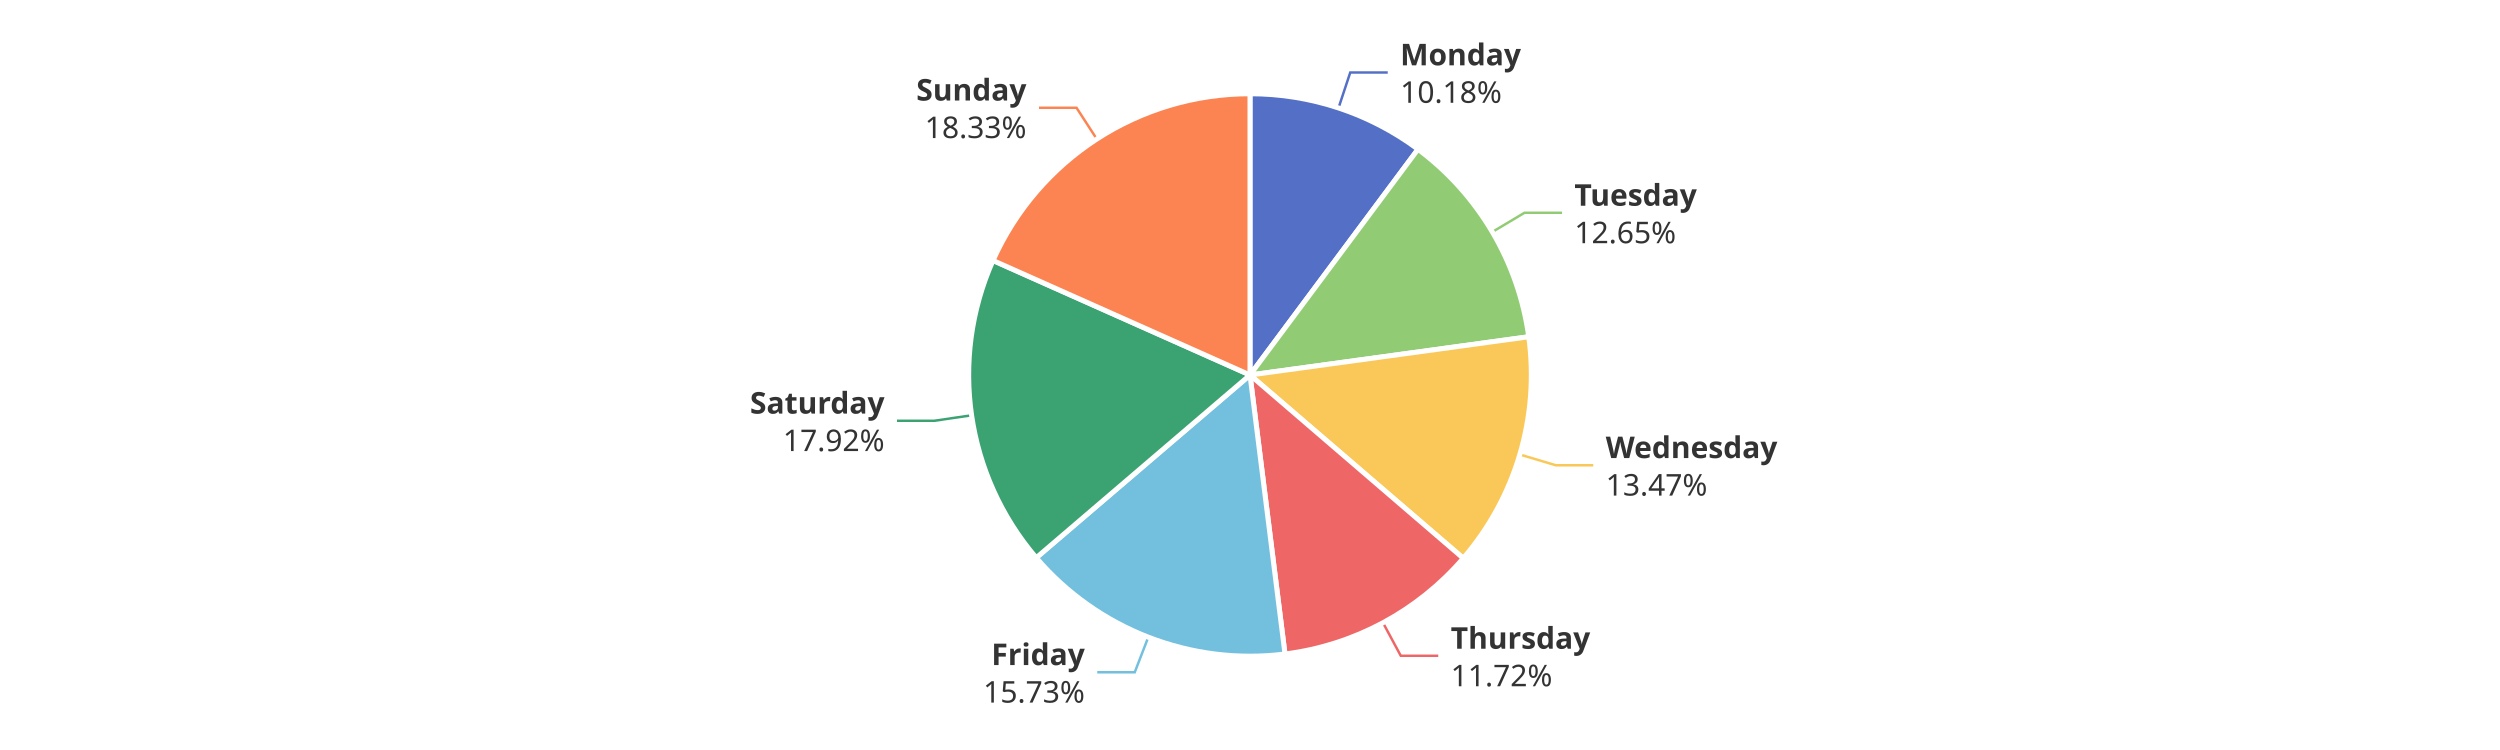
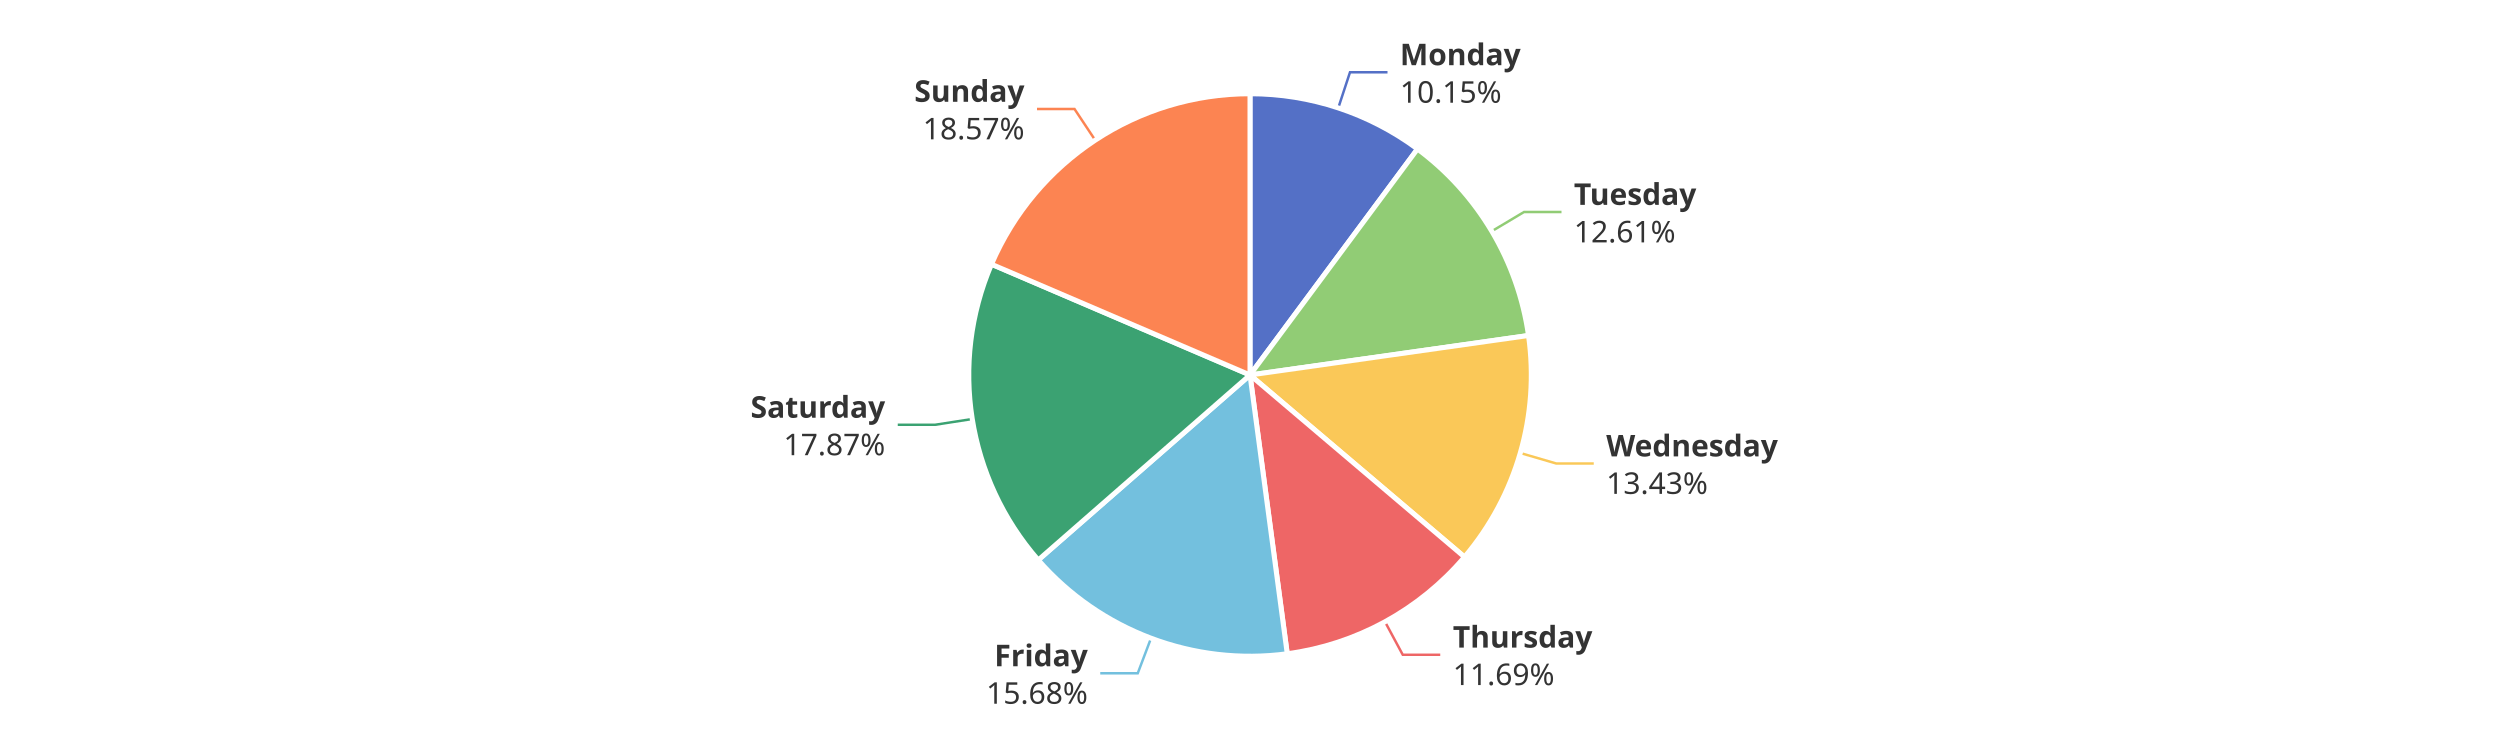
<svg xmlns="http://www.w3.org/2000/svg" width="1000" height="300" version="1.1" baseProfile="full" viewBox="0 0 1000 300">
  <rect width="1000" height="300" x="0" y="0" id="0" fill="#ffffff" />
-   <polyline points="535.4 43.2 540.1 29 555.1 29" fill="none" stroke="#5470c6" />
-   <polyline points="596.9 92.8 609.8 85.1 624.8 85.1" fill="none" stroke="#91cc75" />
-   <polyline points="607.9 181.8 622.3 186.1 637.3 186.1" fill="none" stroke="#fac858" />
-   <polyline points="553.2 249.1 560.3 262.3 575.3 262.3" fill="none" stroke="#ee6666" />
-   <polyline points="459.3 254.9 453.9 268.9 438.9 268.9" fill="none" stroke="#73c0de" />
-   <polyline points="388.7 166.1 373.8 168.3 358.8 168.3" fill="none" stroke="#3ba272" />
-   <polyline points="438.7 55.6 430.6 43.1 415.6 43.1" fill="none" stroke="#fc8452" />
-   <path d="M500 37.5A112.5 112.5 0 0 1 567.2 59.7L500 150Z" fill="#5470c6" stroke="#fff" stroke-width="2" stroke-linejoin="round" />
-   <path d="M567.2 59.7A112.5 112.5 0 0 1 611.5 134.7L500 150Z" fill="#91cc75" stroke="#fff" stroke-width="2" stroke-linejoin="round" />
-   <path d="M611.5 134.7A112.5 112.5 0 0 1 585.3 223.3L500 150Z" fill="#fac858" stroke="#fff" stroke-width="2" stroke-linejoin="round" />
-   <path d="M585.3 223.3A112.5 112.5 0 0 1 514 261.6L500 150Z" fill="#ee6666" stroke="#fff" stroke-width="2" stroke-linejoin="round" />
-   <path d="M514 261.6A112.5 112.5 0 0 1 414.5 223.1L500 150Z" fill="#73c0de" stroke="#fff" stroke-width="2" stroke-linejoin="round" />
-   <path d="M414.5 223.1A112.5 112.5 0 0 1 397.2 104.2L500 150Z" fill="#3ba272" stroke="#fff" stroke-width="2" stroke-linejoin="round" />
-   <path d="M397.2 104.2A112.5 112.5 0 0 1 500 37.5L500 150Z" fill="#fc8452" stroke="#fff" stroke-width="2" stroke-linejoin="round" />
-   <path d="M0 -15l42.8 0l0 30l-42.8 0Z" transform="translate(560.0847 28.965)" fill="none" />
-   <text dominant-baseline="central" text-anchor="start" style="font-size:12px;font-family:sans-serif;font-weight:bold;" y="-7.5" transform="translate(560.0847 28.965)" fill="#333" stroke="rgb(255,255,255)" stroke-width="2" paint-order="stroke" stroke-miterlimit="2">Monday</text>
-   <text dominant-baseline="central" text-anchor="start" style="font-size:12px;font-family:sans-serif;" y="7.5" transform="translate(560.0847 28.965)" fill="#333" stroke="rgb(255,255,255)" stroke-width="2" paint-order="stroke" stroke-miterlimit="2">10.18%</text>
-   <path d="M0 -15l46.2 0l0 30l-46.2 0Z" transform="translate(629.765 85.1317)" fill="none" />
-   <text dominant-baseline="central" text-anchor="start" style="font-size:12px;font-family:sans-serif;font-weight:bold;" y="-7.5" transform="translate(629.765 85.1317)" fill="#333" stroke="rgb(255,255,255)" stroke-width="2" paint-order="stroke" stroke-miterlimit="2">Tuesday</text>
-   <text dominant-baseline="central" text-anchor="start" style="font-size:12px;font-family:sans-serif;" y="7.5" transform="translate(629.765 85.1317)" fill="#333" stroke="rgb(255,255,255)" stroke-width="2" paint-order="stroke" stroke-miterlimit="2">12.65%</text>
-   <path d="M0 -15l63.6 0l0 30l-63.6 0Z" transform="translate(642.2911 186.0711)" fill="none" />
-   <text dominant-baseline="central" text-anchor="start" style="font-size:12px;font-family:sans-serif;font-weight:bold;" y="-7.5" transform="translate(642.2911 186.0711)" fill="#333" stroke="rgb(255,255,255)" stroke-width="2" paint-order="stroke" stroke-miterlimit="2">Wednesday</text>
-   <text dominant-baseline="central" text-anchor="start" style="font-size:12px;font-family:sans-serif;" y="7.5" transform="translate(642.2911 186.0711)" fill="#333" stroke="rgb(255,255,255)" stroke-width="2" paint-order="stroke" stroke-miterlimit="2">13.47%</text>
-   <path d="M0 -15l50.2 0l0 30l-50.2 0Z" transform="translate(580.2973 262.3409)" fill="none" />
-   <text dominant-baseline="central" text-anchor="start" style="font-size:12px;font-family:sans-serif;font-weight:bold;" y="-7.5" transform="translate(580.2973 262.3409)" fill="#333" stroke="rgb(255,255,255)" stroke-width="2" paint-order="stroke" stroke-miterlimit="2">Thursday</text>
-   <text dominant-baseline="central" text-anchor="start" style="font-size:12px;font-family:sans-serif;" y="7.5" transform="translate(580.2973 262.3409)" fill="#333" stroke="rgb(255,255,255)" stroke-width="2" paint-order="stroke" stroke-miterlimit="2">11.72%</text>
-   <path d="M-40.9 -15l40.9 0l0 30l-40.9 0Z" transform="translate(433.9219 268.8825)" fill="none" />
-   <text dominant-baseline="central" text-anchor="end" style="font-size:12px;font-family:sans-serif;font-weight:bold;" y="-7.5" transform="translate(433.9219 268.8825)" fill="#333" stroke="rgb(255,255,255)" stroke-width="2" paint-order="stroke" stroke-miterlimit="2">Friday</text>
-   <text dominant-baseline="central" text-anchor="end" style="font-size:12px;font-family:sans-serif;" y="7.5" transform="translate(433.9219 268.8825)" fill="#333" stroke="rgb(255,255,255)" stroke-width="2" paint-order="stroke" stroke-miterlimit="2">15.73%</text>
-   <path d="M-48.2 -15l48.2 0l0 30l-48.2 0Z" transform="translate(353.8175 168.2821)" fill="none" />
-   <text dominant-baseline="central" text-anchor="end" style="font-size:12px;font-family:sans-serif;font-weight:bold;" y="-7.5" transform="translate(353.8175 168.2821)" fill="#333" stroke="rgb(255,255,255)" stroke-width="2" paint-order="stroke" stroke-miterlimit="2">Saturday</text>
-   <text dominant-baseline="central" text-anchor="end" style="font-size:12px;font-family:sans-serif;" y="7.5" transform="translate(353.8175 168.2821)" fill="#333" stroke="rgb(255,255,255)" stroke-width="2" paint-order="stroke" stroke-miterlimit="2">17.92%</text>
-   <path d="M-40.9 -15l40.9 0l0 30l-40.9 0Z" transform="translate(410.5697 43.0622)" fill="none" />
-   <text dominant-baseline="central" text-anchor="end" style="font-size:12px;font-family:sans-serif;font-weight:bold;" y="-7.5" transform="translate(410.5697 43.0622)" fill="#333" stroke="rgb(255,255,255)" stroke-width="2" paint-order="stroke" stroke-miterlimit="2">Sunday</text>
-   <text dominant-baseline="central" text-anchor="end" style="font-size:12px;font-family:sans-serif;" y="7.5" transform="translate(410.5697 43.0622)" fill="#333" stroke="rgb(255,255,255)" stroke-width="2" paint-order="stroke" stroke-miterlimit="2">18.33%</text>
+   <polyline points="535.3 43.2 540 28.9 555 28.9" fill="none" stroke="#5470c6" />
+   <polyline points="596.7 92.5 609.6 84.8 624.6 84.8" fill="none" stroke="#91cc75" />
+   <polyline points="608.1 181.2 622.5 185.4 637.5 185.4" fill="none" stroke="#fac858" />
+   <polyline points="554 248.7 561.1 261.9 576.1 261.9" fill="none" stroke="#ee6666" />
+   <polyline points="460.4 255.3 455.1 269.3 440.1 269.3" fill="none" stroke="#73c0de" />
+   <polyline points="388.9 167.6 374.1 169.9 359.1 169.9" fill="none" stroke="#3ba272" />
+   <polyline points="438.1 56.1 429.8 43.6 414.8 43.6" fill="none" stroke="#fc8452" />
+   <path d="M500 37.5A112.5 112.5 0 0 1 567 59.6L500 150Z" fill="#5470c6" stroke="#fff" stroke-width="2" stroke-linejoin="round" />
+   <path d="M567 59.6A112.5 112.5 0 0 1 611.4 134.2L500 150Z" fill="#91cc75" stroke="#fff" stroke-width="2" stroke-linejoin="round" />
+   <path d="M611.4 134.2A112.5 112.5 0 0 1 585.8 222.8L500 150Z" fill="#fac858" stroke="#fff" stroke-width="2" stroke-linejoin="round" />
+   <path d="M585.8 222.8A112.5 112.5 0 0 1 514.9 261.5L500 150Z" fill="#ee6666" stroke="#fff" stroke-width="2" stroke-linejoin="round" />
+   <path d="M514.9 261.5A112.5 112.5 0 0 1 415.3 224L500 150Z" fill="#73c0de" stroke="#fff" stroke-width="2" stroke-linejoin="round" />
+   <path d="M415.3 224A112.5 112.5 0 0 1 396.6 105.7L500 150Z" fill="#3ba272" stroke="#fff" stroke-width="2" stroke-linejoin="round" />
+   <path d="M396.6 105.7A112.5 112.5 0 0 1 500 37.5L500 150Z" fill="#fc8452" stroke="#fff" stroke-width="2" stroke-linejoin="round" />
+   <path d="M0 -15l42.8 0l0 30l-42.8 0Z" transform="translate(559.9745 28.9286)" fill="none" />
+   <text dominant-baseline="central" text-anchor="start" style="font-size:12px;font-family:sans-serif;font-weight:bold;" y="-7.5" transform="translate(559.9745 28.9286)" fill="#333" stroke="rgb(255,255,255)" stroke-width="2" paint-order="stroke" stroke-miterlimit="2">Monday</text>
+   <text dominant-baseline="central" text-anchor="start" style="font-size:12px;font-family:sans-serif;" y="7.5" transform="translate(559.9745 28.9286)" fill="#333" stroke="rgb(255,255,255)" stroke-width="2" paint-order="stroke" stroke-miterlimit="2">10.15%</text>
+   <path d="M0 -15l46.2 0l0 30l-46.2 0Z" transform="translate(629.5674 84.7985)" fill="none" />
+   <text dominant-baseline="central" text-anchor="start" style="font-size:12px;font-family:sans-serif;font-weight:bold;" y="-7.5" transform="translate(629.5674 84.7985)" fill="#333" stroke="rgb(255,255,255)" stroke-width="2" paint-order="stroke" stroke-miterlimit="2">Tuesday</text>
+   <text dominant-baseline="central" text-anchor="start" style="font-size:12px;font-family:sans-serif;" y="7.5" transform="translate(629.5674 84.7985)" fill="#333" stroke="rgb(255,255,255)" stroke-width="2" paint-order="stroke" stroke-miterlimit="2">12.61%</text>
+   <path d="M0 -15l63.6 0l0 30l-63.6 0Z" transform="translate(642.4866 185.4017)" fill="none" />
+   <text dominant-baseline="central" text-anchor="start" style="font-size:12px;font-family:sans-serif;font-weight:bold;" y="-7.5" transform="translate(642.4866 185.4017)" fill="#333" stroke="rgb(255,255,255)" stroke-width="2" paint-order="stroke" stroke-miterlimit="2">Wednesday</text>
+   <text dominant-baseline="central" text-anchor="start" style="font-size:12px;font-family:sans-serif;" y="7.5" transform="translate(642.4866 185.4017)" fill="#333" stroke="rgb(255,255,255)" stroke-width="2" paint-order="stroke" stroke-miterlimit="2">13.43%</text>
+   <path d="M0 -15l50.2 0l0 30l-50.2 0Z" transform="translate(581.1482 261.8801)" fill="none" />
+   <text dominant-baseline="central" text-anchor="start" style="font-size:12px;font-family:sans-serif;font-weight:bold;" y="-7.5" transform="translate(581.1482 261.8801)" fill="#333" stroke="rgb(255,255,255)" stroke-width="2" paint-order="stroke" stroke-miterlimit="2">Thursday</text>
+   <text dominant-baseline="central" text-anchor="start" style="font-size:12px;font-family:sans-serif;" y="7.5" transform="translate(581.1482 261.8801)" fill="#333" stroke="rgb(255,255,255)" stroke-width="2" paint-order="stroke" stroke-miterlimit="2">11.69%</text>
+   <path d="M-40.9 -15l40.9 0l0 30l-40.9 0Z" transform="translate(435.1151 269.3381)" fill="none" />
+   <text dominant-baseline="central" text-anchor="end" style="font-size:12px;font-family:sans-serif;font-weight:bold;" y="-7.5" transform="translate(435.1151 269.3381)" fill="#333" stroke="rgb(255,255,255)" stroke-width="2" paint-order="stroke" stroke-miterlimit="2">Friday</text>
+   <text dominant-baseline="central" text-anchor="end" style="font-size:12px;font-family:sans-serif;" y="7.5" transform="translate(435.1151 269.3381)" fill="#333" stroke="rgb(255,255,255)" stroke-width="2" paint-order="stroke" stroke-miterlimit="2">15.68%</text>
+   <path d="M-48.2 -15l48.2 0l0 30l-48.2 0Z" transform="translate(354.0669 169.9276)" fill="none" />
+   <text dominant-baseline="central" text-anchor="end" style="font-size:12px;font-family:sans-serif;font-weight:bold;" y="-7.5" transform="translate(354.0669 169.9276)" fill="#333" stroke="rgb(255,255,255)" stroke-width="2" paint-order="stroke" stroke-miterlimit="2">Saturday</text>
+   <text dominant-baseline="central" text-anchor="end" style="font-size:12px;font-family:sans-serif;" y="7.5" transform="translate(354.0669 169.9276)" fill="#333" stroke="rgb(255,255,255)" stroke-width="2" paint-order="stroke" stroke-miterlimit="2">17.87%</text>
+   <path d="M-40.9 -15l40.9 0l0 30l-40.9 0Z" transform="translate(409.7926 43.5708)" fill="none" />
+   <text dominant-baseline="central" text-anchor="end" style="font-size:12px;font-family:sans-serif;font-weight:bold;" y="-7.5" transform="translate(409.7926 43.5708)" fill="#333" stroke="rgb(255,255,255)" stroke-width="2" paint-order="stroke" stroke-miterlimit="2">Sunday</text>
+   <text dominant-baseline="central" text-anchor="end" style="font-size:12px;font-family:sans-serif;" y="7.5" transform="translate(409.7926 43.5708)" fill="#333" stroke="rgb(255,255,255)" stroke-width="2" paint-order="stroke" stroke-miterlimit="2">18.57%</text>
</svg>
